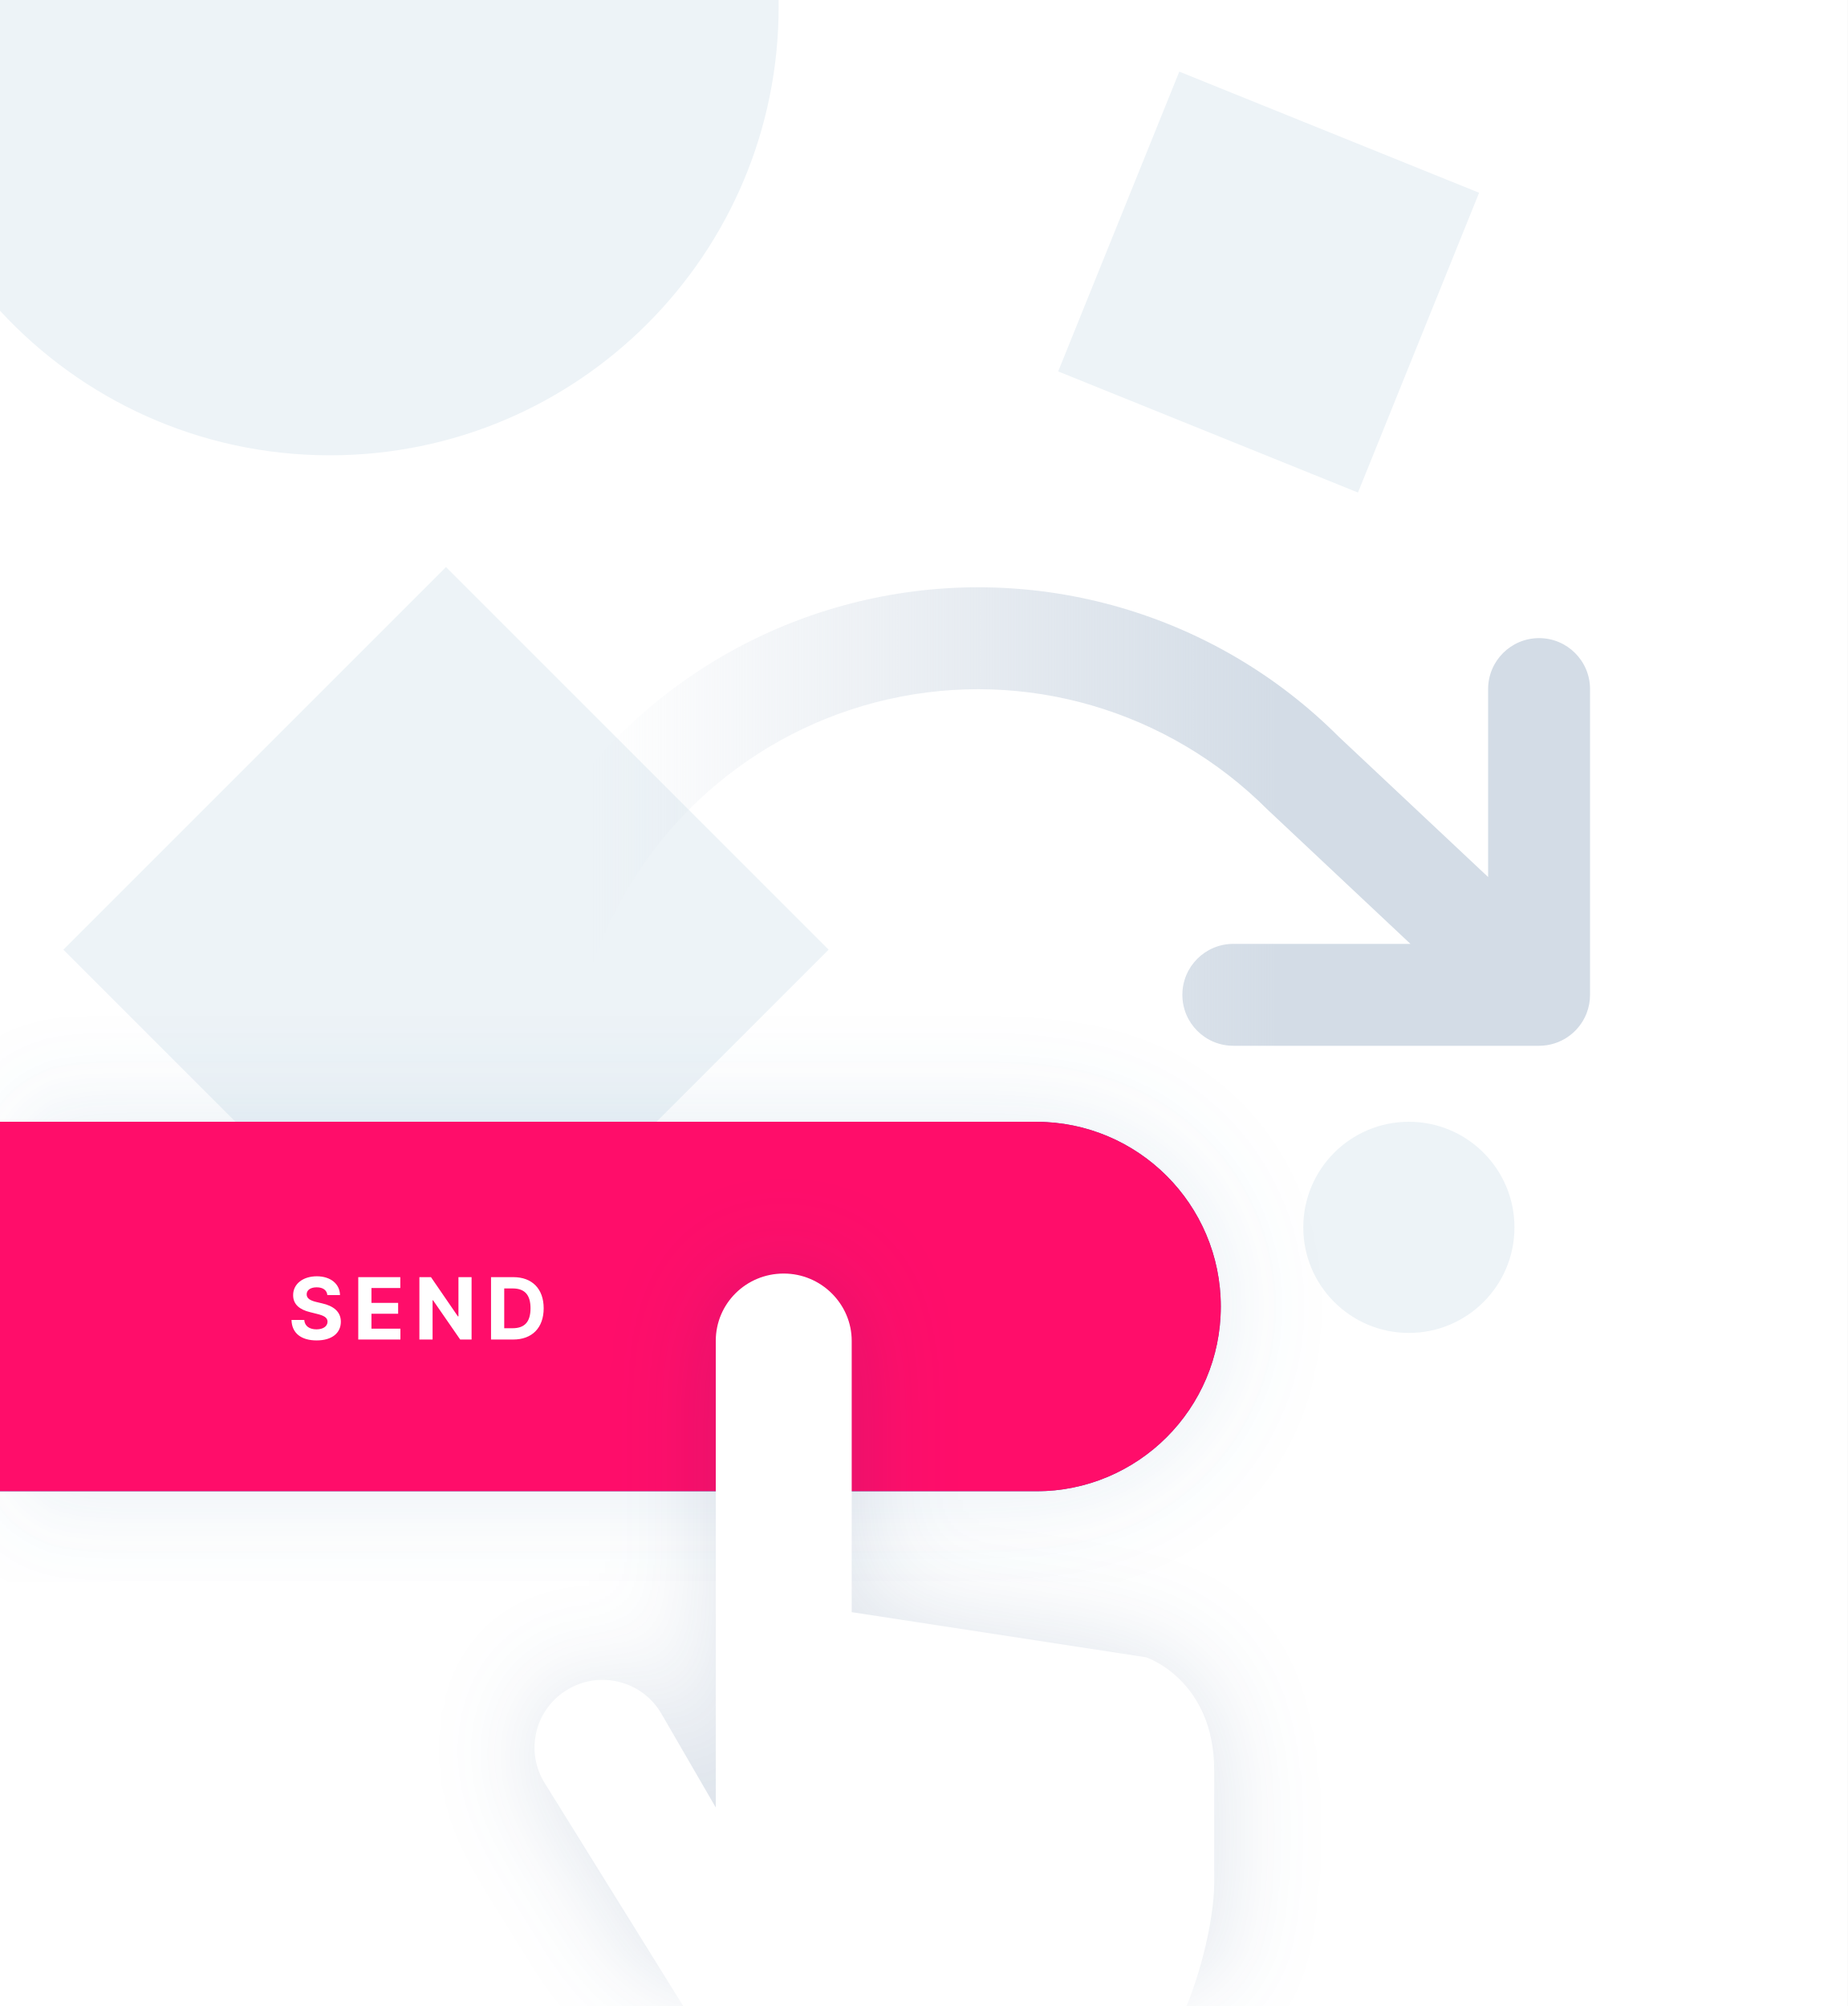
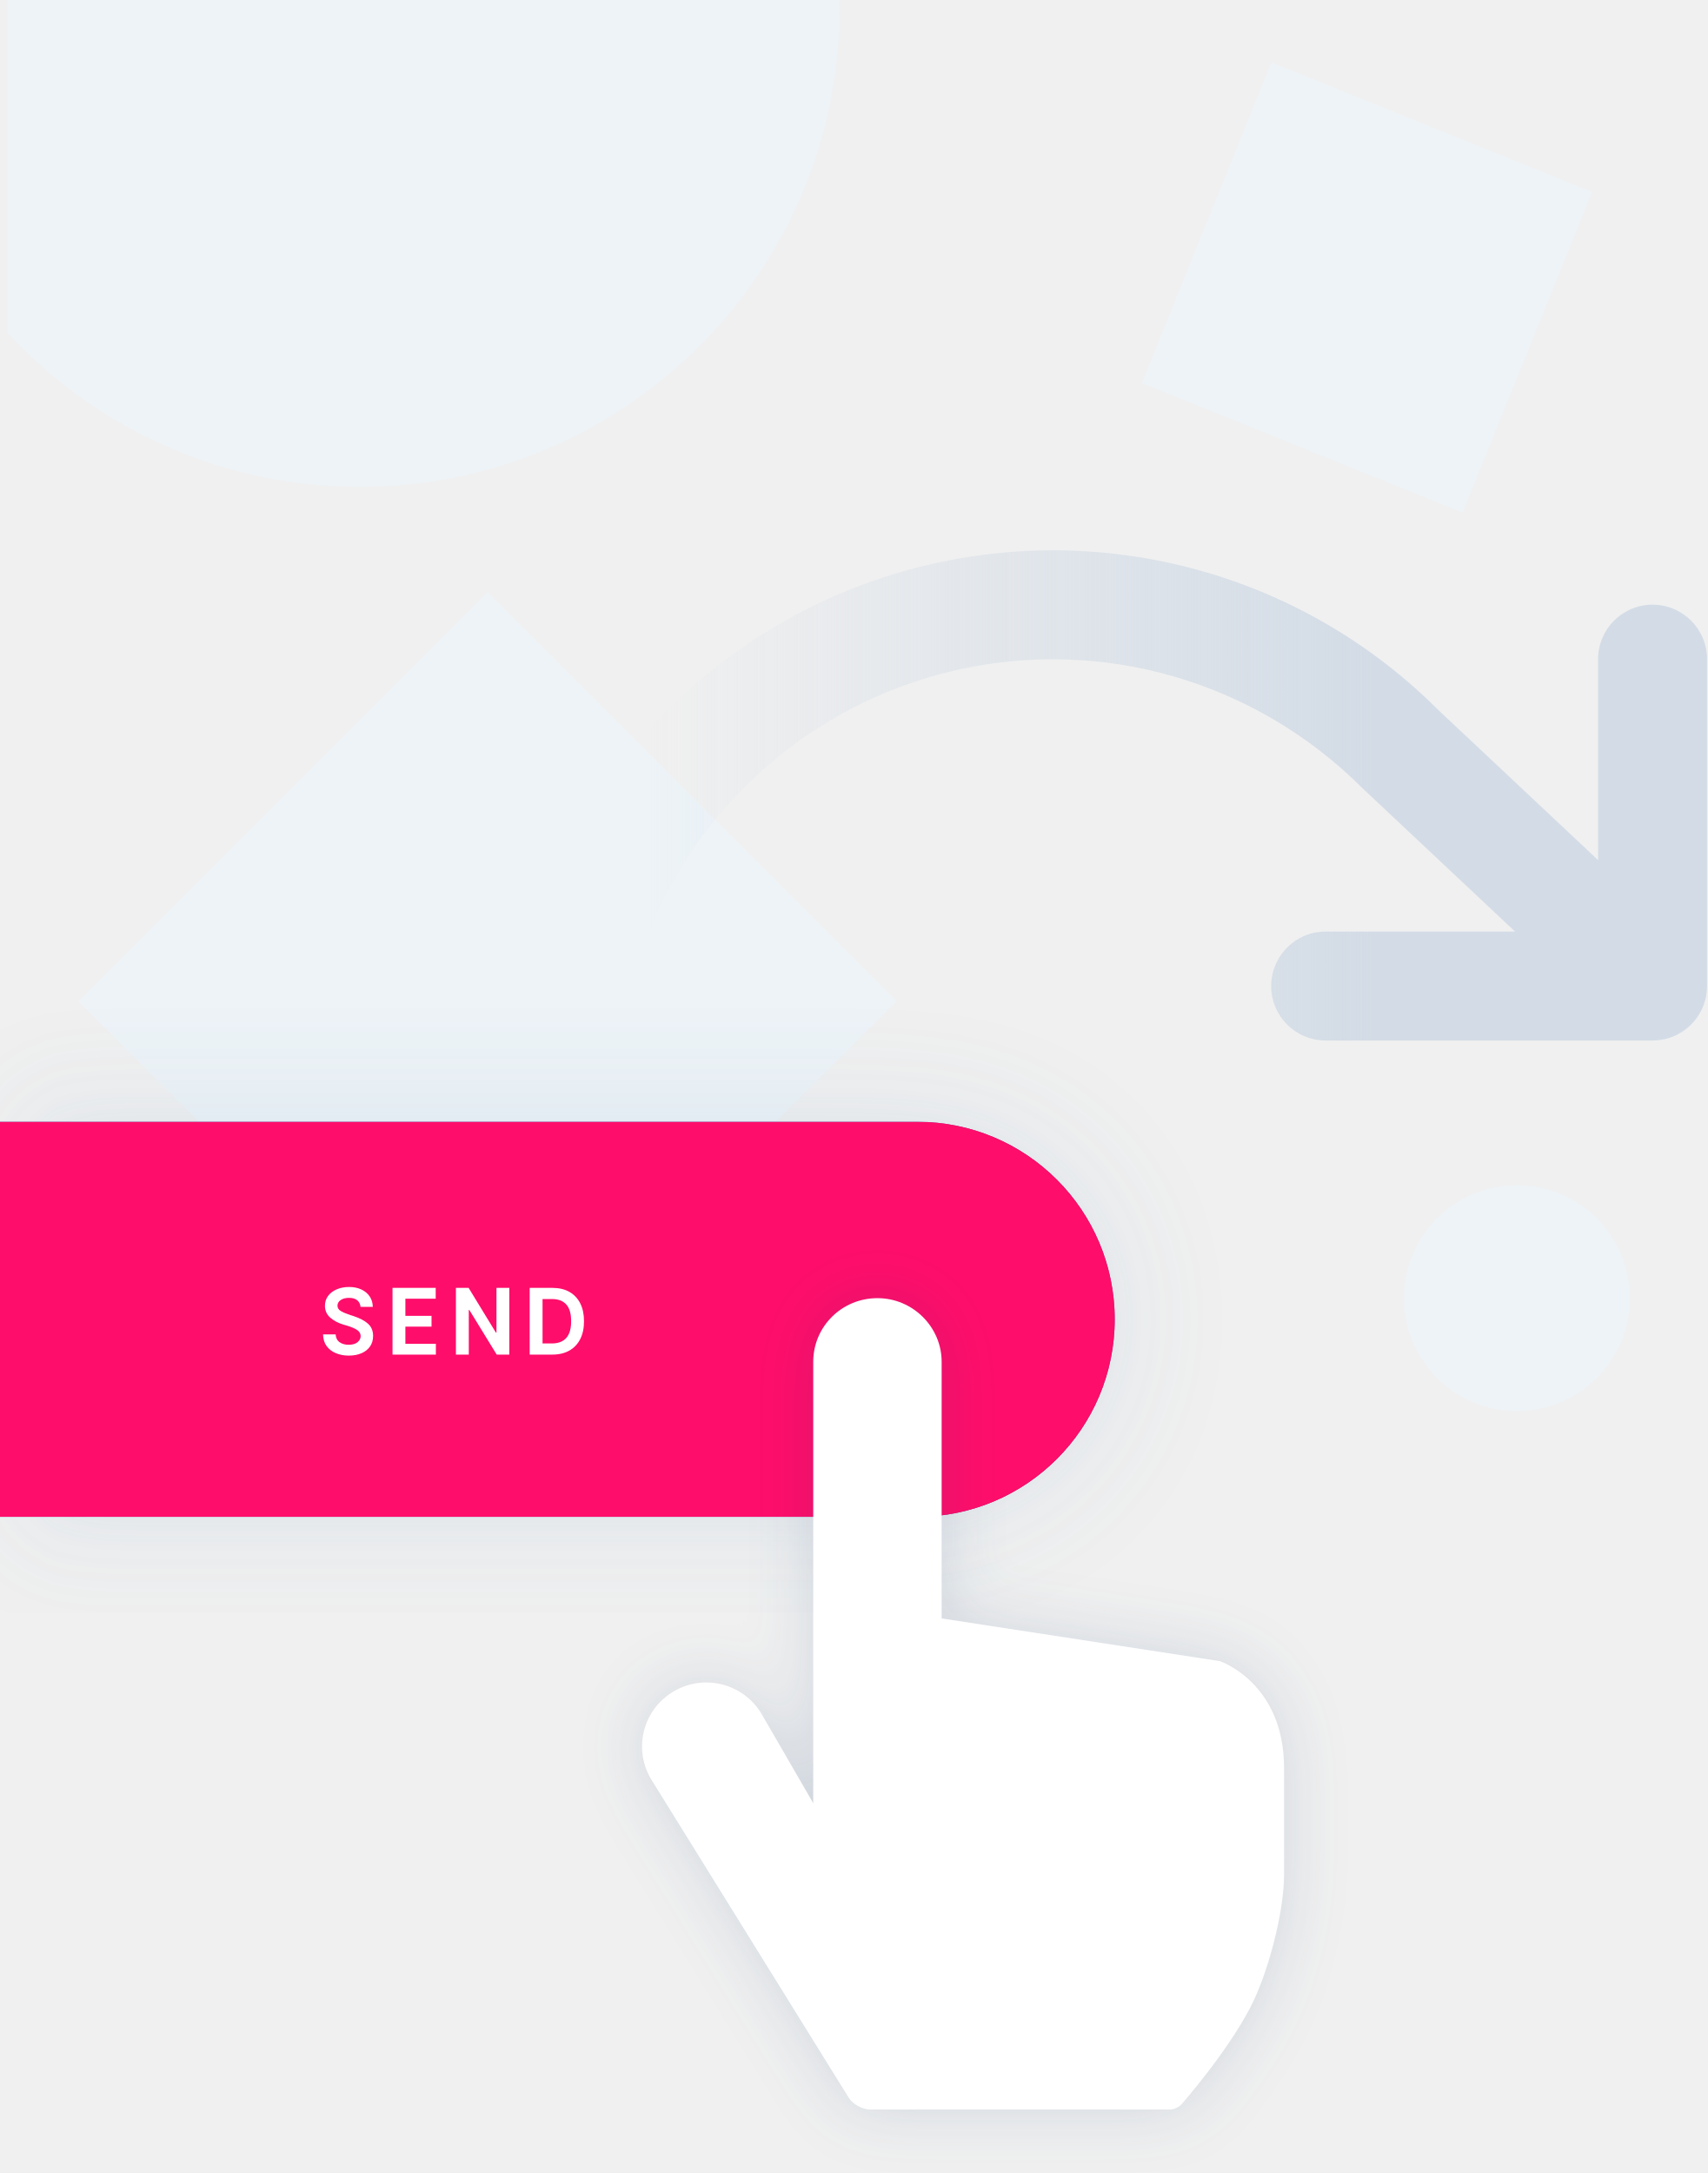
- <svg xmlns="http://www.w3.org/2000/svg" xmlns:xlink="http://www.w3.org/1999/xlink" width="280px" height="304px" viewBox="0 0 280 304" version="1.1">
+ <svg xmlns="http://www.w3.org/2000/svg" xmlns:xlink="http://www.w3.org/1999/xlink" width="242px" height="308px" viewBox="0 0 242 308" version="1.1">
  <defs>
    <rect id="path-1" x="0" y="0" width="282" height="282" />
    <linearGradient x1="28.466%" y1="50%" x2="91.117%" y2="50%" id="linearGradient-3">
      <stop stop-color="#D3DCE6" offset="0%" />
      <stop stop-color="#D3DCE6" stop-opacity="0" offset="100%" />
    </linearGradient>
-     <filter x="-12.8%" y="-55.4%" width="125.6%" height="210.7%" filterUnits="objectBoundingBox" id="filter-4">
+     <filter x="-16.7%" y="-55.4%" width="133.3%" height="210.7%" filterUnits="objectBoundingBox" id="filter-4">
      <feOffset dx="0" dy="0" in="SourceAlpha" result="shadowOffsetOuter1" />
      <feGaussianBlur stdDeviation="8" in="shadowOffsetOuter1" result="shadowBlurOuter1" />
      <feColorMatrix values="0 0 0 0 0.106   0 0 0 0 0.267   0 0 0 0 0.475  0 0 0 0.15 0" type="matrix" in="shadowBlurOuter1" result="shadowMatrixOuter1" />
      <feMerge>
        <feMergeNode in="shadowMatrixOuter1" />
        <feMergeNode in="SourceGraphic" />
      </feMerge>
    </filter>
-     <path d="M28,0 L214,3.19744231e-14 C229.464,1.53989703e-14 242,12.536 242,28 L242,28 C242,43.464 229.464,56 214,56 L28,56 C12.536,56 1.8937905e-15,43.464 0,28 L0,28 C-1.8937905e-15,12.536 12.536,6.39339943e-15 28,3.55271368e-15 Z" id="path-5" />
-     <path d="M117.336,323 C116.23,323 114.861,322.24 114.274,321.295 L82.384,269.959 C79.545,265.059 81.203,258.81 86.164,255.956 C91.091,253.122 97.39,254.804 100.224,259.696 L108.467,273.921 L108.467,220.368 L108.467,203.201 C108.467,197.567 113.038,193 118.767,193 C124.455,193 129.067,197.627 129.067,203.201 L129.067,244.316 L173.7,251.158 C173.7,251.158 184,254.579 184,268.304 L184,275.105 L184,278.526 L184,285.368 C184,291.294 181.473,301.118 178.587,306.644 C174.745,314.001 167.488,322.24 167.488,322.24 C167.126,322.66 166.388,323 165.828,323 L117.336,323 Z" id="path-7" />
-     <filter x="-23.3%" y="-18.5%" width="146.6%" height="136.9%" filterUnits="objectBoundingBox" id="filter-8">
+     <path d="M28,0 L158,3.55271368e-15 C173.464,7.12027924e-16 186,12.536 186,28 L186,28 C186,43.464 173.464,56 158,56 L28,56 C12.536,56 1.8937905e-15,43.464 0,28 L0,28 C-1.8937905e-15,12.536 12.536,2.84068575e-15 28,0 Z" id="path-5" />
+     <path d="M123.332,299 C122.228,299 120.864,298.244 120.28,297.302 L92.223,252.079 C89.715,247.745 91.18,242.217 95.563,239.692 C99.915,237.185 105.481,238.673 107.985,243 L115.267,255.584 L115.267,208.211 L115.267,193.024 C115.267,188.04 119.306,184 124.367,184 C129.392,184 133.467,188.093 133.467,193.024 L133.467,229.395 L172.9,235.447 C172.9,235.447 182,238.474 182,250.615 L182,256.632 L182,259.658 L182,265.711 C182,270.952 179.767,279.642 177.217,284.532 C173.823,291.04 167.488,298.238 167.488,298.238 C167.126,298.659 166.383,299 165.841,299 L123.332,299 Z" id="path-7" />
+     <filter x="-14.8%" y="-11.7%" width="129.7%" height="123.5%" filterUnits="objectBoundingBox" id="filter-8">
      <feOffset dx="0" dy="0" in="SourceAlpha" result="shadowOffsetOuter1" />
-       <feGaussianBlur stdDeviation="8" in="shadowOffsetOuter1" result="shadowBlurOuter1" />
+       <feGaussianBlur stdDeviation="4.5" in="shadowOffsetOuter1" result="shadowBlurOuter1" />
      <feColorMatrix values="0 0 0 0 0.106   0 0 0 0 0.267   0 0 0 0 0.475  0 0 0 0.15 0" type="matrix" in="shadowBlurOuter1" />
    </filter>
  </defs>
-   <g id="Artboard-Copy" stroke="none" stroke-width="1" fill="none" fill-rule="evenodd">
-     <rect fill="#FFFFFF" x="0" y="0" width="280" height="304" />
-     <circle id="Oval" fill="#EDF3F7" cx="213.5" cy="186" r="16" />
-     <path d="M0,47.09 L0,0 L117.99,0 C117.995,0.333 117.997,0.666 117.997,1 C117.997,38.555 87.553,69 49.997,69 C30.226,69 12.425,60.562 -3.37507799e-14,47.09 Z" id="Oval-3" fill="#EDF3F7" />
-     <rect id="Rectangle" fill="#EDF3F7" transform="translate(67.58326, 143.9167) rotate(45) translate(-67.58326, -143.9167) " x="26.583" y="102.917" width="82" height="82" />
-     <rect id="Rectangle-Copy" fill="#EDF3F7" transform="translate(192.2487, 42.74874) rotate(22) translate(-192.2487, -42.74874) " x="167.749" y="18.249" width="49" height="49" />
-     <g id="Group-15" transform="translate(-1, 29)">
-       <mask id="mask-2" fill="white">
-         <use xlink:href="#path-1" />
-       </mask>
-       <g id="Rectangle" />
-       <g id="Group-14" mask="url(#mask-2)">
-         <g transform="translate(-56, 60)">
-           <path d="M132.522,64.557 C132.171,63.653 131.998,62.698 132,61.744 L132,15.428 C132,11.163 135.457,7.705 139.722,7.705 C143.987,7.705 147.445,11.163 147.445,15.428 L147.445,43.91 L170.092,22.633 C188.836,3.88 215.891,-3.946 241.752,1.905 C267.613,7.757 288.664,26.467 297.509,51.463 C298.932,55.483 296.826,59.896 292.805,61.319 C288.785,62.742 284.372,60.636 282.949,56.615 C275.873,36.618 259.032,21.65 238.343,16.969 C217.654,12.288 196.011,18.548 180.842,33.72 L159.217,54.039 L186.056,54.039 C190.321,54.039 193.778,57.496 193.778,61.761 C193.778,66.026 190.321,69.483 186.056,69.483 L139.722,69.483 C136.48,69.483 133.705,67.486 132.56,64.654 L132.522,64.557 Z" id="Combined-Shape" fill="url(#linearGradient-3)" transform="translate(214.9767, 34.74173) scale(-1, 1) translate(-214.9767, -34.74173) " />
-           <g id="atoms/button/active" stroke-width="1" fill="none" transform="translate(0, 81)">
-             <g id="color-+-CONFIRM-Mask" filter="url(#filter-4)">
-               <mask id="mask-6" fill="white">
-                 <use xlink:href="#path-5" />
-               </mask>
-               <use id="Mask" fill="#6948A1" xlink:href="#path-5" />
-               <g id="fill/primary/0" mask="url(#mask-6)" fill="#FF0D6A">
-                 <rect id="Rectangle-Copy-20" x="0" y="0" width="248" height="56" />
+   <g id="Landing-Page" stroke="none" stroke-width="1" fill="none" fill-rule="evenodd">
+     <g id="00.0-Landing" transform="translate(-178, -2238)">
+       <g id="step-02" transform="translate(178, 2238)">
+         <circle id="Oval" fill="#EDF3F7" cx="215" cy="184" r="16" />
+         <path d="M1,47.09 L1,0 L118.993,0 C118.998,0.333 119,0.666 119,1 C119,38.555 88.555,69 50.999,69 C31.226,69 13.425,60.562 1,47.09 Z" id="Oval-3" fill="#EDF3F7" />
+         <rect id="Rectangle" fill="#EDF3F7" transform="translate(69.08326, 141.9167) rotate(45) translate(-69.08326, -141.9167) " x="28.083" y="100.917" width="82" height="82" />
+         <rect id="Rectangle-Copy" fill="#EDF3F7" transform="translate(193.7487, 40.74874) rotate(22) translate(-193.7487, -40.74874) " x="169.249" y="16.249" width="49" height="49" />
+         <g id="Group-15" transform="translate(0, 18)">
+           <mask id="mask-2" fill="white">
+             <use xlink:href="#path-1" />
+           </mask>
+           <g id="Rectangle" />
+           <g id="Group-14" mask="url(#mask-2)">
+             <g transform="translate(-28, 60)">
+               <path d="M104.522,64.557 C104.171,63.653 103.998,62.698 104,61.744 L104,15.428 C104,11.163 107.457,7.705 111.722,7.705 C115.987,7.705 119.445,11.163 119.445,15.428 L119.445,43.91 L142.092,22.633 C160.836,3.88 187.891,-3.946 213.752,1.905 C239.613,7.757 260.664,26.467 269.509,51.463 C270.932,55.483 268.826,59.896 264.805,61.319 C260.785,62.742 256.372,60.636 254.949,56.615 C247.873,36.618 231.032,21.65 210.343,16.969 C189.654,12.288 168.011,18.548 152.842,33.72 L131.217,54.039 L158.056,54.039 C162.321,54.039 165.778,57.496 165.778,61.761 C165.778,66.026 162.321,69.483 158.056,69.483 L111.722,69.483 C108.48,69.483 105.705,67.486 104.56,64.654 L104.522,64.557 Z" id="Combined-Shape" fill="url(#linearGradient-3)" transform="translate(186.9767, 34.74173) scale(-1, 1) translate(-186.9767, -34.74173) " />
+               <g id="atoms/button/active" stroke-width="1" fill="none" transform="translate(0, 81)">
+                 <g id="color-+-CONFIRM-Mask" filter="url(#filter-4)">
+                   <mask id="mask-6" fill="white">
+                     <use xlink:href="#path-5" />
+                   </mask>
+                   <use id="Mask" fill="#6948A1" xlink:href="#path-5" />
+                   <g id="fill/primary/0" mask="url(#mask-6)" fill="#FF0D6A">
+                     <rect id="Rectangle-Copy-20" x="0" y="0" width="191" height="56" />
+                   </g>
+                 </g>
+                 <path d="M79.103,26.232 C79.063,25.832 78.905,25.52 78.628,25.295 C78.351,25.07 77.965,24.958 77.469,24.958 C76.986,24.958 76.593,25.061 76.29,25.267 C75.987,25.474 75.835,25.741 75.835,26.071 C75.835,26.391 75.997,26.645 76.32,26.832 C76.643,27.02 77.077,27.203 77.622,27.382 L78.106,27.539 C78.996,27.831 79.681,28.192 80.161,28.621 C80.641,29.051 80.881,29.632 80.881,30.364 C80.881,30.933 80.737,31.427 80.449,31.844 C80.161,32.261 79.758,32.581 79.24,32.806 C78.721,33.031 78.112,33.143 77.414,33.143 C76.771,33.143 76.176,33.032 75.63,32.811 C75.083,32.589 74.643,32.256 74.309,31.811 C73.975,31.367 73.802,30.809 73.79,30.138 L75.572,30.138 C75.6,30.624 75.783,30.99 76.124,31.237 C76.464,31.483 76.894,31.606 77.414,31.606 C77.962,31.606 78.383,31.485 78.676,31.243 C78.97,31.002 79.117,30.713 79.117,30.378 C79.117,30.049 78.97,29.773 78.674,29.551 C78.379,29.33 77.882,29.111 77.183,28.896 L76.684,28.753 C75.915,28.522 75.285,28.187 74.794,27.749 C74.303,27.31 74.058,26.751 74.058,26.071 C74.058,25.541 74.207,25.077 74.505,24.679 C74.804,24.28 75.211,23.97 75.727,23.749 C76.242,23.527 76.826,23.416 77.478,23.416 C78.134,23.416 78.713,23.533 79.214,23.767 C79.716,24.001 80.11,24.329 80.396,24.75 C80.682,25.172 80.83,25.666 80.839,26.232 L79.103,26.232 Z M89.78,31.467 L89.78,33 L83.635,33 L83.635,23.545 L89.756,23.545 L89.756,25.078 L85.459,25.078 L85.459,27.506 L89.166,27.506 L89.166,29.034 L85.459,29.034 L85.459,31.467 L89.78,31.467 Z M100.188,23.545 L100.188,33 L98.401,33 L94.523,26.675 L94.445,26.675 L94.445,33 L92.621,33 L92.621,23.545 L94.422,23.545 L98.29,29.884 L98.369,29.884 L98.369,23.545 L100.188,23.545 Z M106.284,33 L103.076,33 L103.076,23.545 L106.326,23.545 C107.246,23.545 108.039,23.734 108.706,24.111 C109.372,24.488 109.884,25.03 110.241,25.736 C110.598,26.442 110.776,27.286 110.776,28.268 C110.776,29.253 110.597,30.099 110.238,30.805 C109.88,31.511 109.365,32.054 108.694,32.432 C108.023,32.811 107.22,33 106.284,33 Z M106.224,25.124 L104.899,25.124 L104.899,31.421 L106.197,31.421 C107.105,31.421 107.791,31.163 108.256,30.648 C108.72,30.132 108.953,29.339 108.953,28.268 C108.953,27.197 108.722,26.405 108.26,25.893 C107.799,25.381 107.12,25.124 106.224,25.124 Z" id="CONFIRM" fill="#FFFFFF" />
              </g>
            </g>
-             <path d="M106.607,26.265 C106.533,25.521 105.947,25.087 104.991,25.087 C104.013,25.087 103.473,25.535 103.473,26.145 C103.459,26.823 104.147,27.128 104.968,27.317 L105.818,27.52 C107.461,27.89 108.648,28.725 108.652,30.299 C108.648,32.031 107.29,33.134 104.982,33.134 C102.688,33.134 101.224,32.077 101.174,30.032 L103.108,30.032 C103.173,30.978 103.92,31.458 104.959,31.458 C105.975,31.458 106.63,30.987 106.635,30.295 C106.63,29.658 106.058,29.362 105.028,29.113 L103.999,28.854 C102.402,28.471 101.418,27.673 101.423,26.278 C101.414,24.561 102.932,23.416 105.005,23.416 C107.11,23.416 108.495,24.58 108.523,26.265 L106.607,26.265 Z M111.291,33 L111.291,23.545 L117.662,23.545 L117.662,25.194 L113.29,25.194 L113.29,27.446 L117.334,27.446 L117.334,29.094 L113.29,29.094 L113.29,31.352 L117.68,31.352 L117.68,33 L111.291,33 Z M128.463,23.545 L128.463,33 L126.736,33 L122.623,27.049 L122.553,27.049 L122.553,33 L120.555,33 L120.555,23.545 L122.309,23.545 L126.39,29.491 L126.473,29.491 L126.473,23.545 L128.463,23.545 Z M134.762,33 L131.411,33 L131.411,23.545 L134.79,23.545 C137.643,23.545 139.388,25.318 139.388,28.263 C139.388,31.218 137.643,33 134.762,33 Z M133.41,31.287 L134.679,31.287 C136.456,31.287 137.394,30.373 137.394,28.263 C137.394,26.163 136.456,25.258 134.684,25.258 L133.41,25.258 L133.41,31.287 Z" id="CONFIRM" fill="#FFFFFF" />
          </g>
+         </g>
+         <g id="Rectangle-46">
+           <use fill="black" fill-opacity="1" filter="url(#filter-8)" xlink:href="#path-7" />
+           <use fill="#FFFFFF" fill-rule="evenodd" xlink:href="#path-7" />
        </g>
      </g>
    </g>
-     <g id="Rectangle-46">
-       <use fill="black" fill-opacity="1" filter="url(#filter-8)" xlink:href="#path-7" />
-       <use fill="#FFFFFF" fill-rule="evenodd" xlink:href="#path-7" />
-     </g>
  </g>
</svg>
